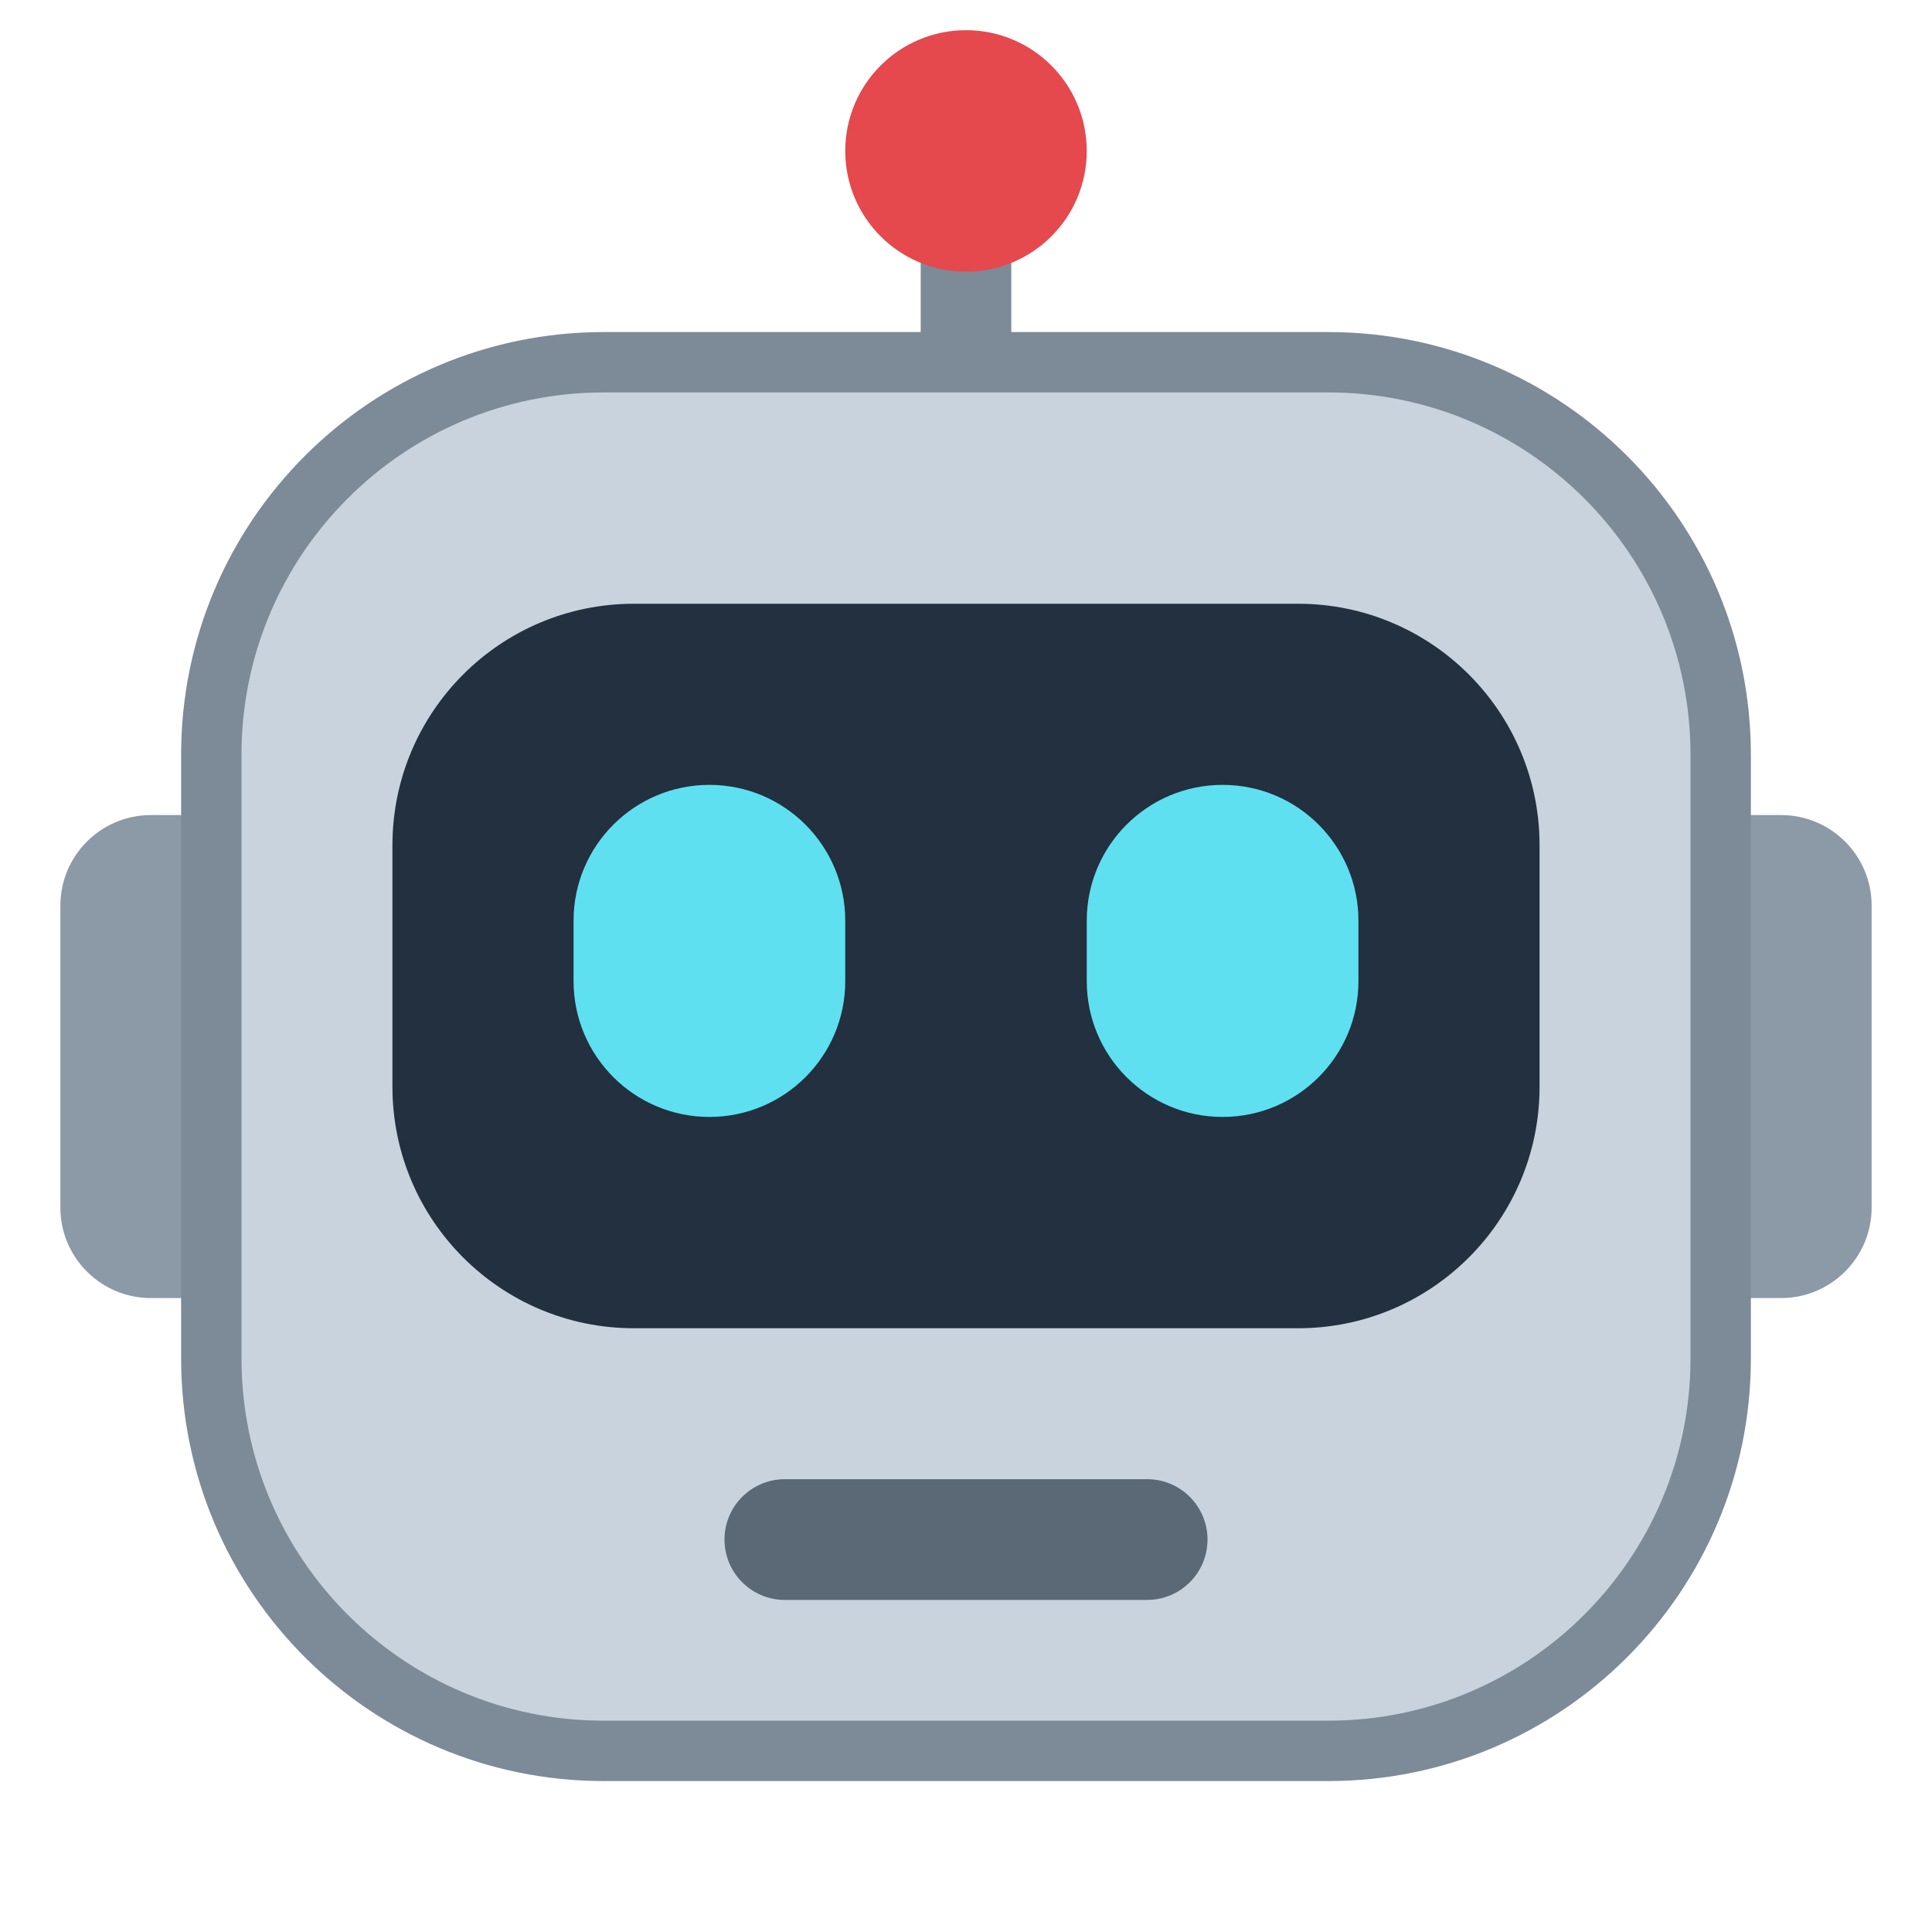
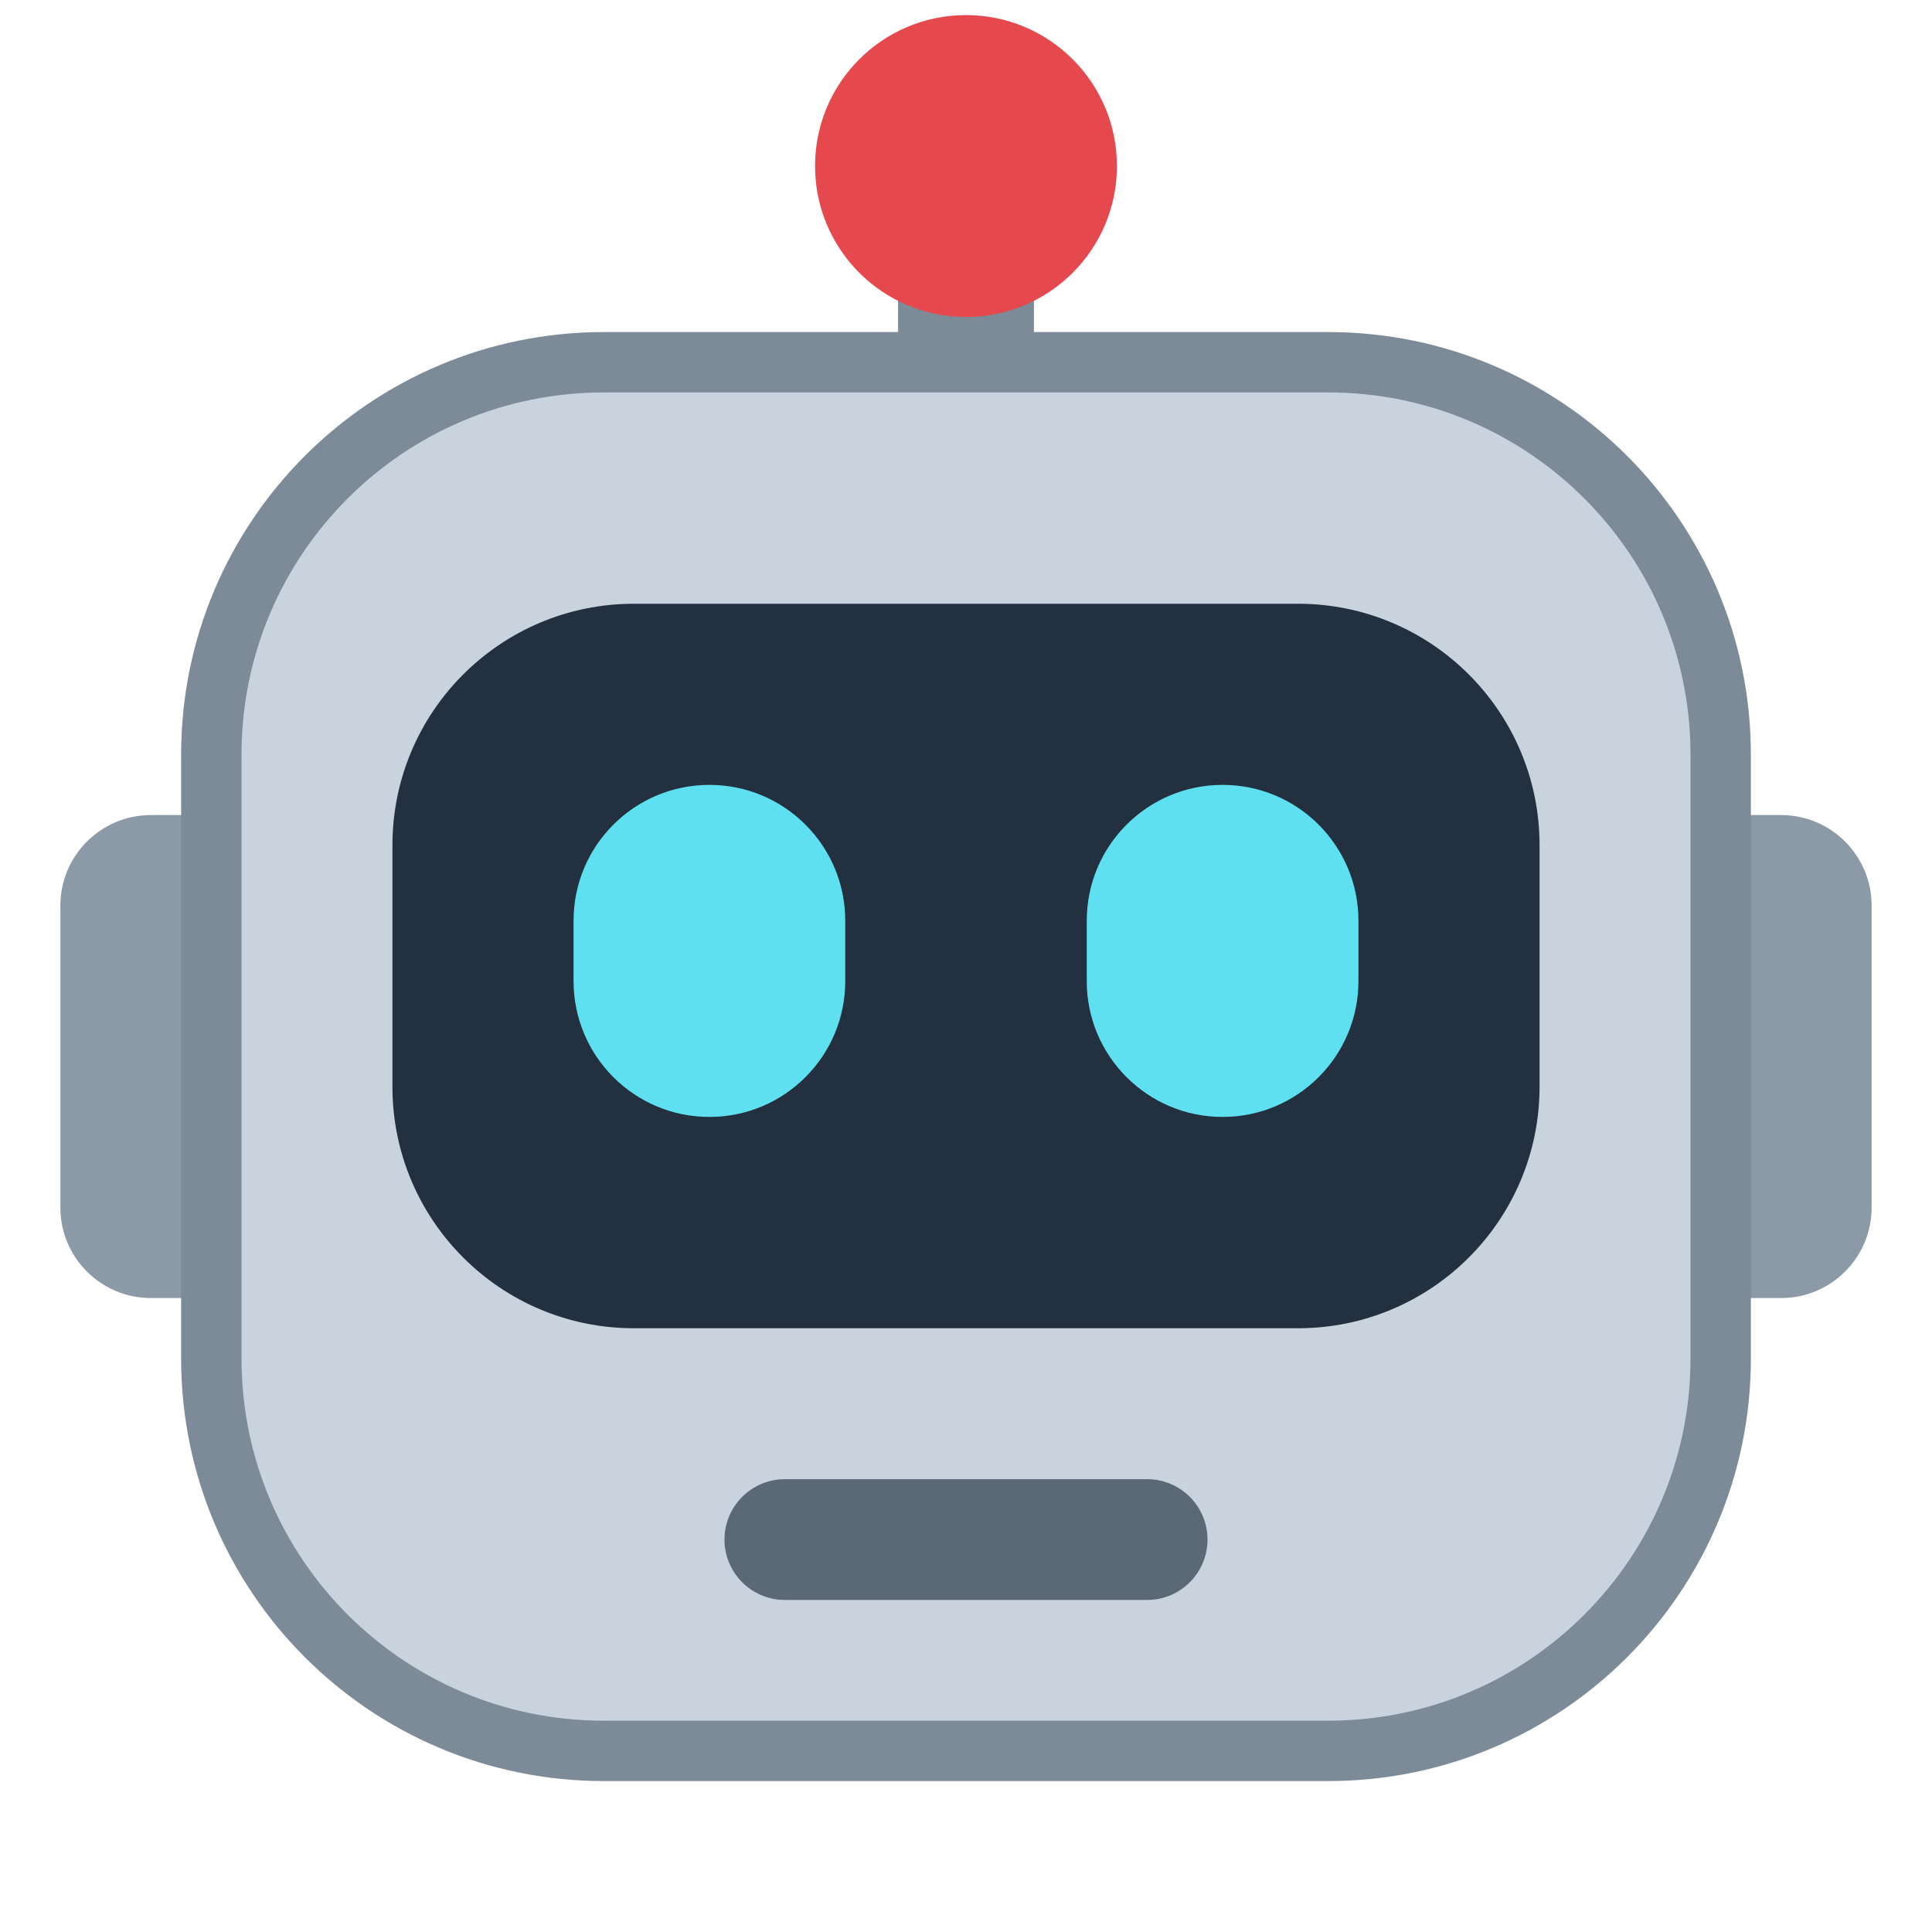
<svg xmlns="http://www.w3.org/2000/svg" viewBox="0 0 64 64" width="64" height="64">
-   <line x1="32" y1="5" x2="32" y2="13" stroke="#7D8A97" stroke-width="3" stroke-linecap="round" />
-   <circle cx="32" cy="5" r="4" fill="#E5484D" />
+   <line x1="32" y1="6" x2="32" y2="13" stroke="#7D8A97" stroke-width="4.5" stroke-linecap="round" />
+   <circle cx="32" cy="5.5" r="5" fill="#E5484D" />
  <rect x="2" y="27" width="7" height="16" rx="3" fill="#8C99A6" />
  <rect x="55" y="27" width="7" height="16" rx="3" fill="#8C99A6" />
  <rect x="7" y="12" width="50" height="46" rx="13" fill="#C9D3DD" stroke="#7D8A97" stroke-width="2" />
  <rect x="13" y="20" width="38" height="24" rx="8" fill="#22303F" />
  <rect x="19" y="26" width="9" height="11" rx="4.5" fill="#5FE0F0" />
  <rect x="36" y="26" width="9" height="11" rx="4.5" fill="#5FE0F0" />
  <rect x="24" y="49" width="16" height="4" rx="2" fill="#5B6876" />
</svg>
